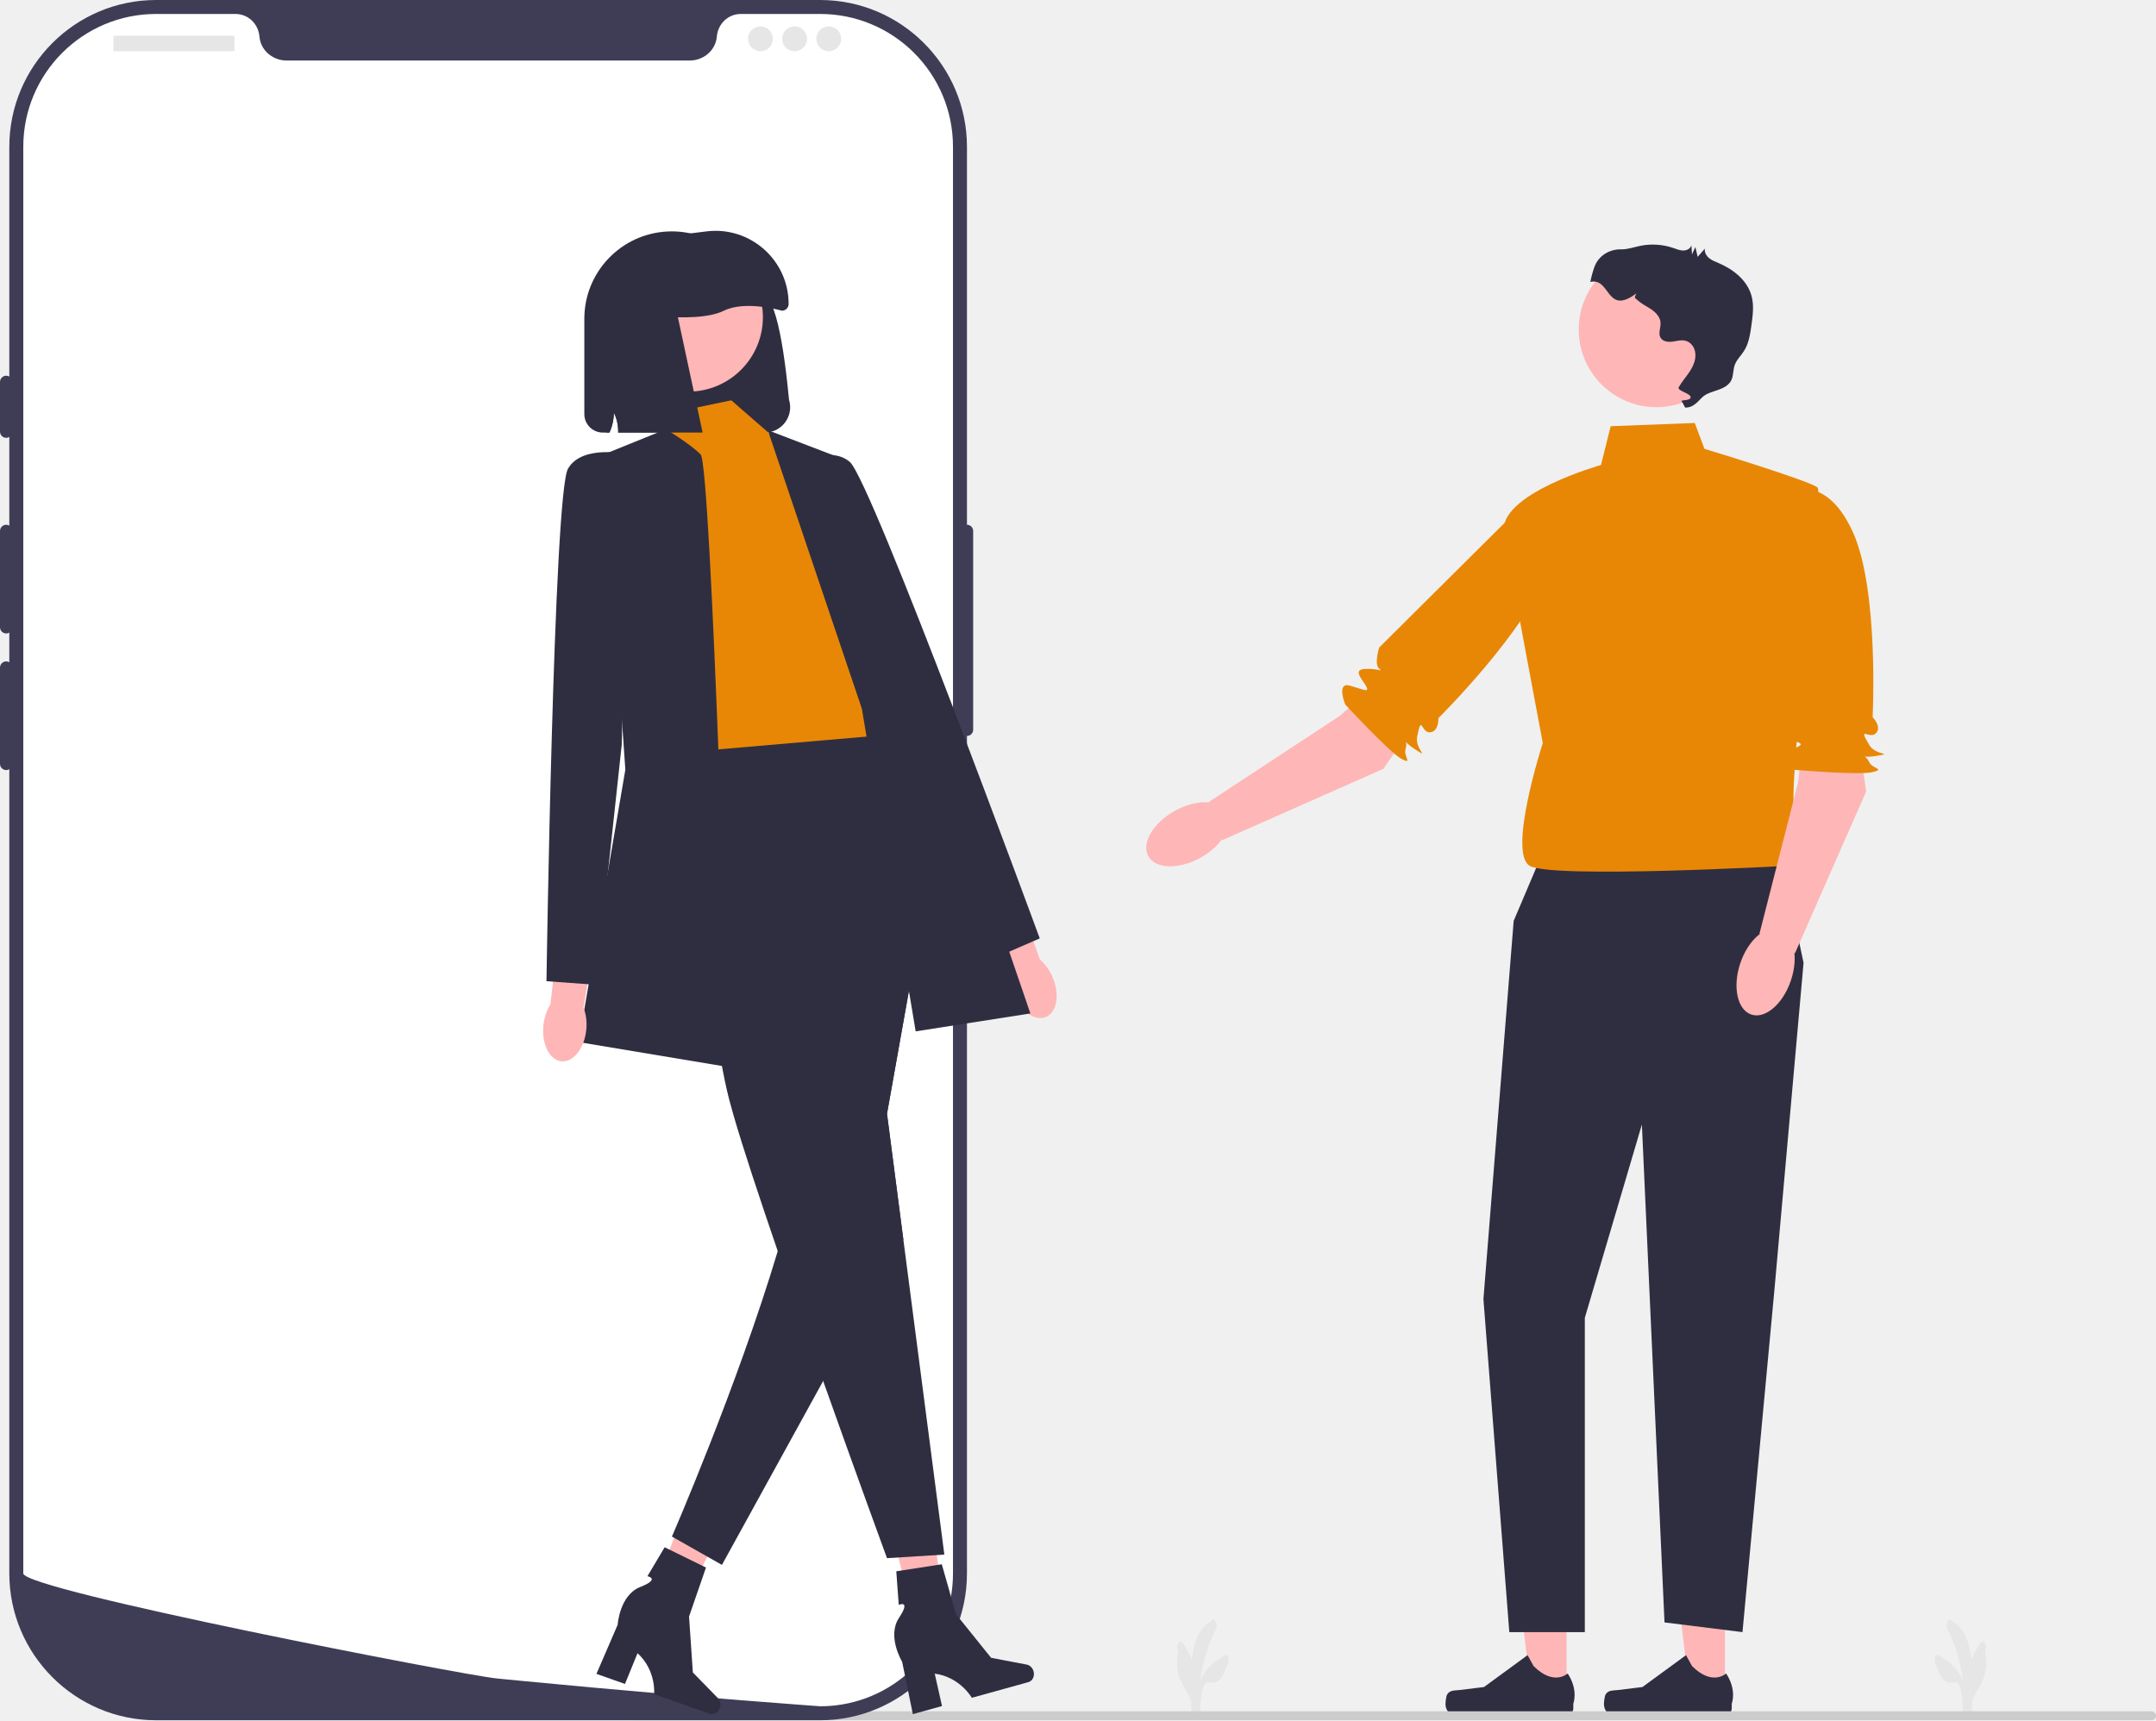
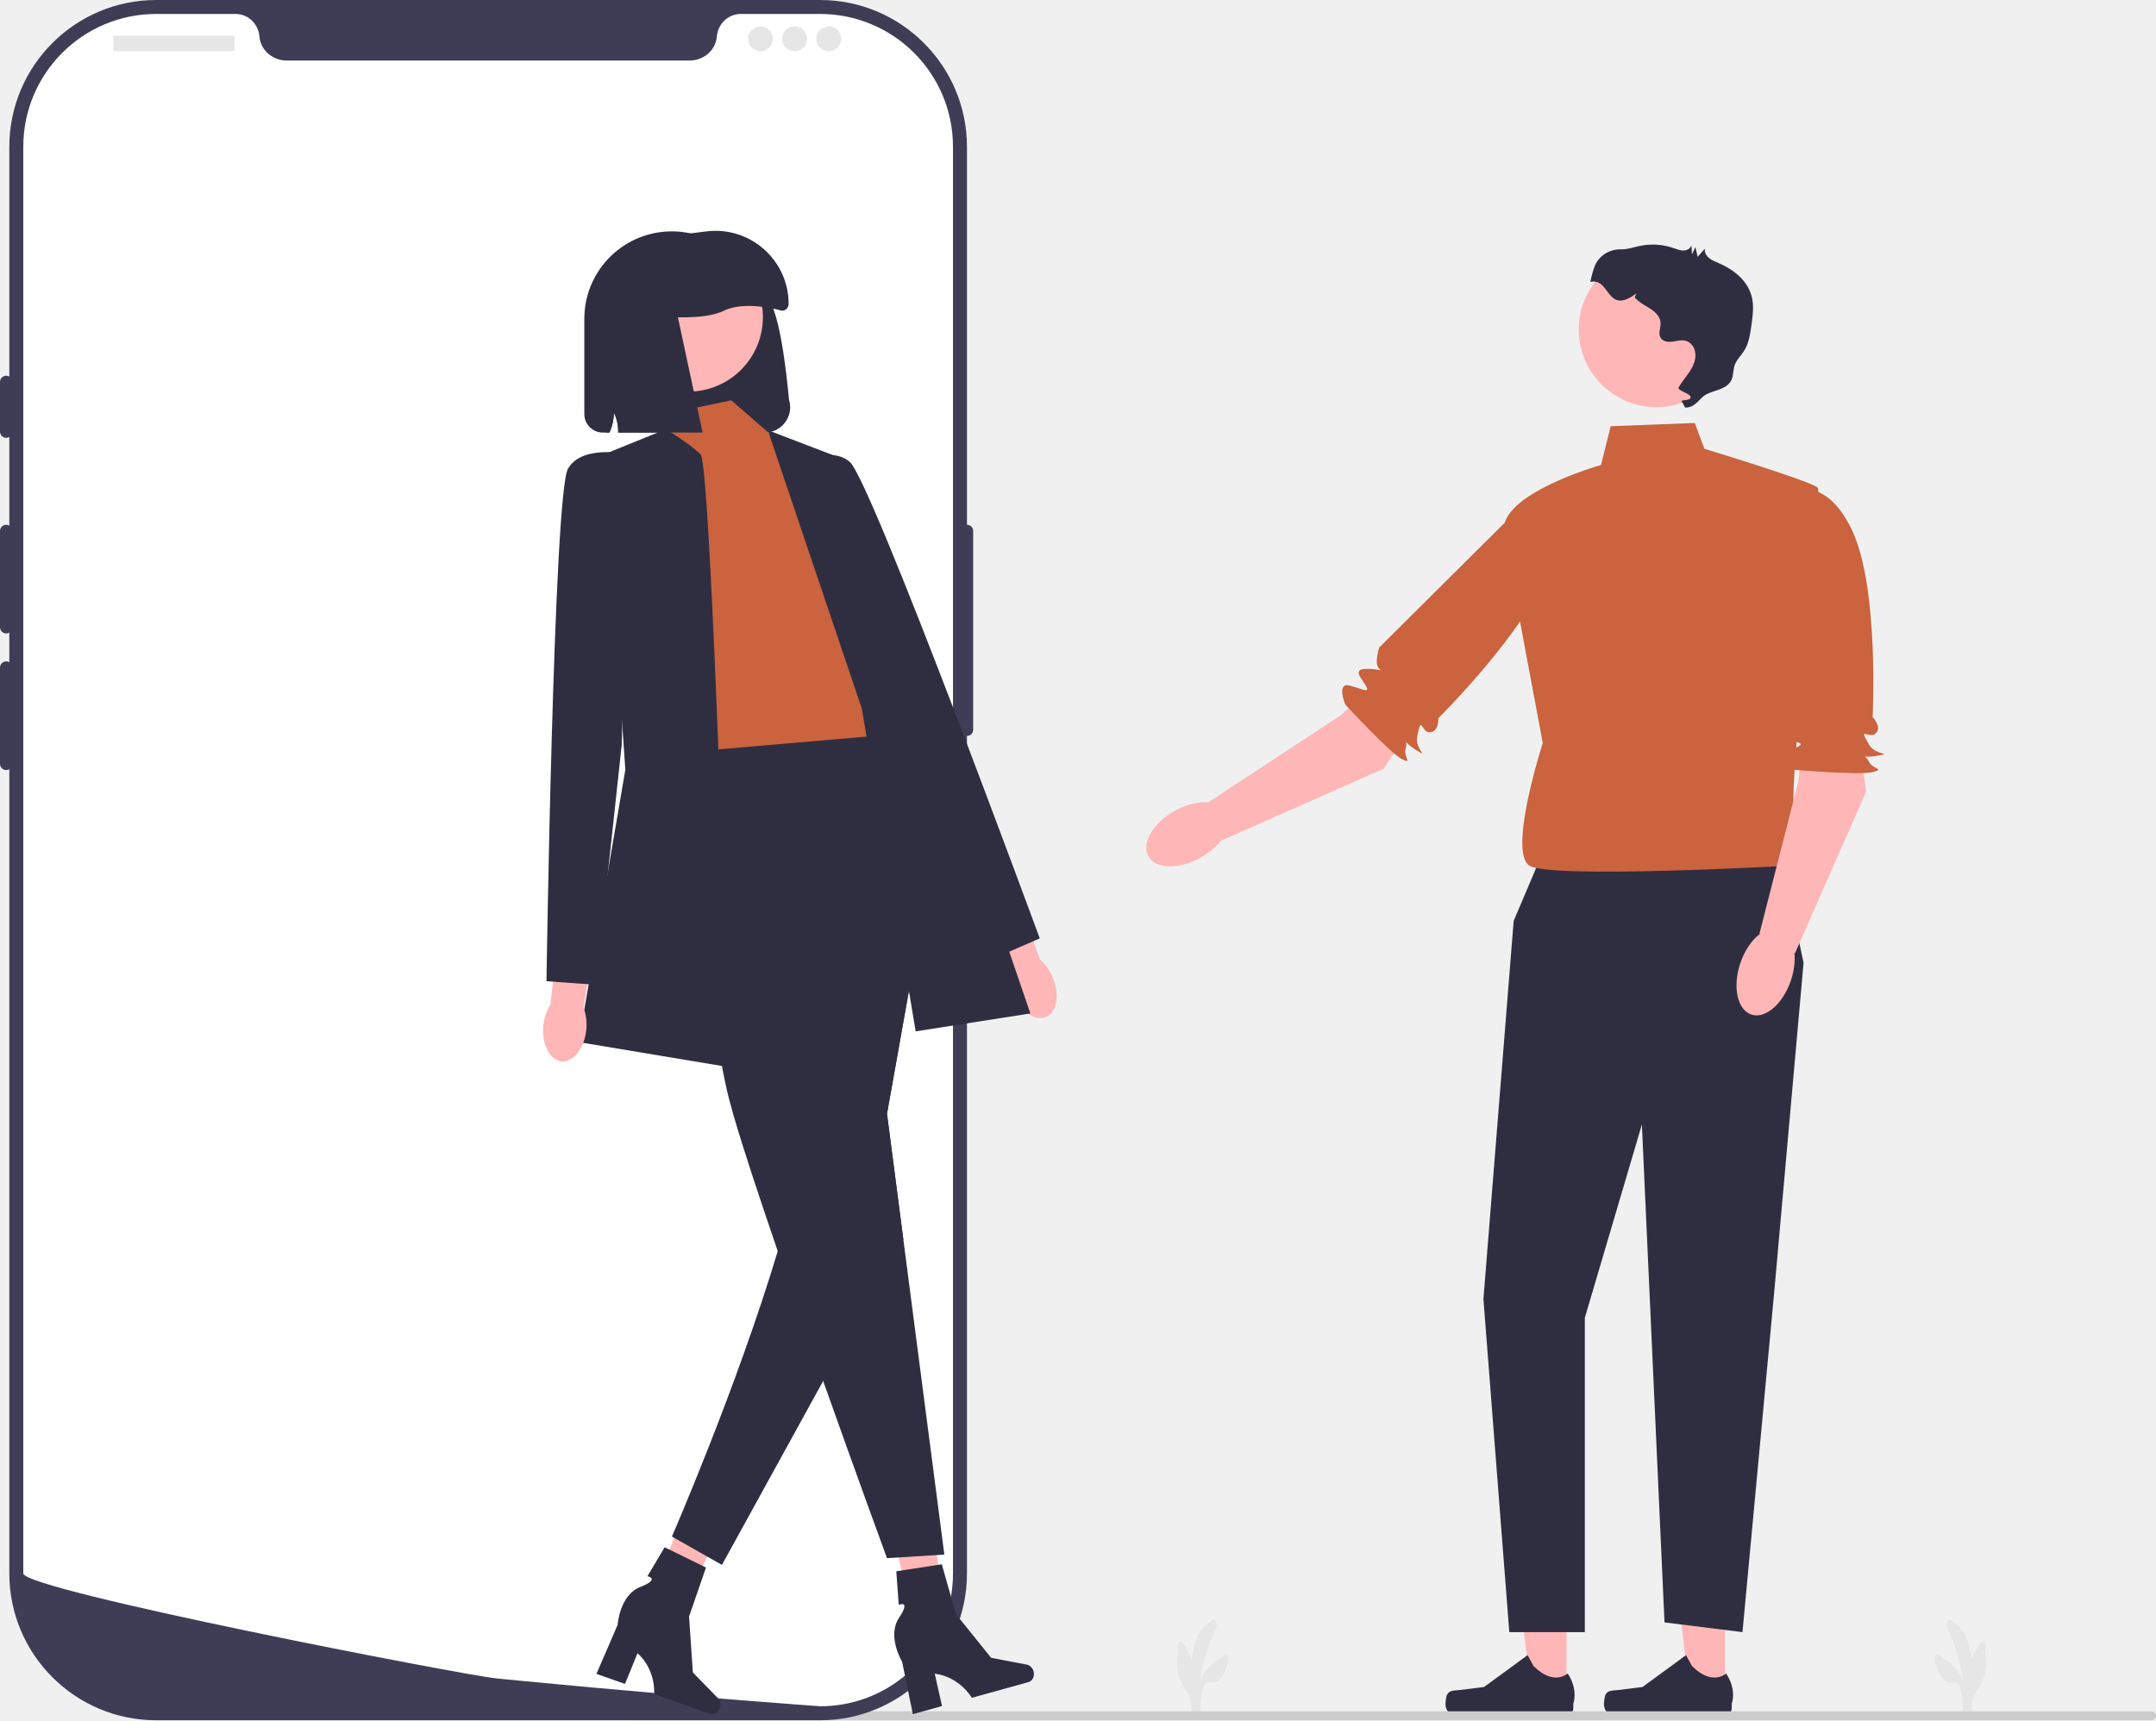
<svg xmlns="http://www.w3.org/2000/svg" width="572.862" height="457.176" viewBox="0 0 572.862 457.176">
  <g>
    <g>
      <polygon points="458.343 450.533 449.083 450.532 444.678 414.815 458.345 414.816 458.343 450.533" fill="#ffb6b6" />
      <path d="M426.617,450.323h0c-.288,.486-.44,2.053-.44,2.618h0c0,1.736,1.407,3.143,3.143,3.143h28.677c1.184,0,2.144-.96,2.144-2.144v-1.194s1.419-3.588-1.502-8.011c0,0-3.63,3.463-9.054-1.961l-1.6-2.898-11.578,8.468-6.418,.79c-1.404,.173-2.649-.027-3.371,1.19Z" fill="#2f2e41" />
    </g>
    <g>
      <polygon points="416.242 450.533 406.982 450.532 402.577 414.815 416.244 414.816 416.242 450.533" fill="#ffb6b6" />
      <path d="M384.517,450.323h0c-.288,.486-.44,2.053-.44,2.618h0c0,1.736,1.407,3.143,3.143,3.143h28.677c1.184,0,2.144-.96,2.144-2.144v-1.194s1.419-3.588-1.502-8.011c0,0-3.63,3.463-9.054-1.961l-1.6-2.898-11.578,8.468-6.418,.79c-1.404,.173-2.649-.027-3.371,1.19Z" fill="#2f2e41" />
    </g>
    <polygon points="473.203 227.543 408.763 229.261 402.193 244.727 394.156 345.253 401.03 433.751 421.096 433.751 421.096 350.226 436.257 298.857 442.271 431.174 462.987 433.751 471.484 342.676 479.217 255.897 473.203 227.543" fill="#2f2e41" />
-     <path d="M450.309,112.41l-22.339,.859-2.578,10.31s-27.494,7.733-25.776,18.043,10.31,55.848,10.31,55.848c0,0-9.451,29.213-3.437,32.65s67.992,0,67.992,0c0,0,5.04-12.888,2.463-14.606s7.733-84.202,6.014-85.92c-1.718-1.718-30.072-10.31-30.072-10.31l-2.578-6.874Z" fill="#e88706" />
+     <path d="M450.309,112.41l-22.339,.859-2.578,10.31s-27.494,7.733-25.776,18.043,10.31,55.848,10.31,55.848c0,0-9.451,29.213-3.437,32.65s67.992,0,67.992,0c0,0,5.04-12.888,2.463-14.606s7.733-84.202,6.014-85.92c-1.718-1.718-30.072-10.31-30.072-10.31l-2.578-6.874Z" fill="#ca633e" />
    <g>
      <polygon points="494.128 198.33 495.846 210.359 476.944 253.319 467.493 248.164 477.803 207.781 479.522 192.316 494.128 198.33" fill="#ffb6b6" />
-       <path d="M476.085,130.453s9.451-4.296,16.325,11.17c6.874,15.466,5.155,48.974,5.155,48.974,0,0,2.578,2.578,.859,4.296s-4.984-2.325-1.718,3.139c1.718,2.875,6.874,2.016,1.718,2.875-5.155,.859-3.349-1.542-1.718,1.718,.859,1.718,4.296,1.718,.859,2.578-3.437,.859-20.73-.616-20.73-.616,0,0-5.906-2.821-2.469-4.539s5.155-2.057,3.437-2.747c-1.718-.69-6.014-.69-3.437-3.268s4.296-2.578,2.578-2.578-3.652-4.14-3.652-4.14l2.793-56.863Z" fill="#e88706" />
+       <path d="M476.085,130.453s9.451-4.296,16.325,11.17c6.874,15.466,5.155,48.974,5.155,48.974,0,0,2.578,2.578,.859,4.296s-4.984-2.325-1.718,3.139c1.718,2.875,6.874,2.016,1.718,2.875-5.155,.859-3.349-1.542-1.718,1.718,.859,1.718,4.296,1.718,.859,2.578-3.437,.859-20.73-.616-20.73-.616,0,0-5.906-2.821-2.469-4.539s5.155-2.057,3.437-2.747c-1.718-.69-6.014-.69-3.437-3.268s4.296-2.578,2.578-2.578-3.652-4.14-3.652-4.14l2.793-56.863Z" fill="#ca633e" />
      <ellipse cx="469.13" cy="258.278" rx="11.964" ry="7.103" transform="translate(75.51271 621.3975) rotate(-71.52698)" fill="#ffb6b6" />
    </g>
    <g>
      <polygon points="374.436 194.26 367.601 204.307 324.688 223.315 321.178 213.138 356.005 190.245 367.695 179.975 374.436 194.26" fill="#ffb6b6" />
-       <path d="M406.837,131.946s9.878,3.194,4.537,19.253c-5.341,16.059-29.188,39.662-29.188,39.662,0,0,.168,3.641-2.26,3.753s-2.116-5.076-3.385,1.162c-.668,3.282,3.721,6.121-.668,3.282-4.388-2.839-1.435-3.396-2.428,.112-.523,1.849,2.017,4.164-1.102,2.484-3.118-1.681-14.903-14.422-14.903-14.422,0,0-2.463-6.064,1.234-5.018s5.195,1.954,4.39,.286c-.805-1.668-3.979-4.562-.338-4.73s4.911,.99,3.641-.168,.091-5.52,.091-5.52l40.377-40.136Z" fill="#e88706" />
+       <path d="M406.837,131.946s9.878,3.194,4.537,19.253c-5.341,16.059-29.188,39.662-29.188,39.662,0,0,.168,3.641-2.26,3.753s-2.116-5.076-3.385,1.162c-.668,3.282,3.721,6.121-.668,3.282-4.388-2.839-1.435-3.396-2.428,.112-.523,1.849,2.017,4.164-1.102,2.484-3.118-1.681-14.903-14.422-14.903-14.422,0,0-2.463-6.064,1.234-5.018s5.195,1.954,4.39,.286c-.805-1.668-3.979-4.562-.338-4.73s4.911,.99,3.641-.168,.091-5.52,.091-5.52l40.377-40.136Z" fill="#ca633e" />
      <ellipse cx="315.573" cy="221.715" rx="11.964" ry="7.103" transform="translate(-68.04105 181.9146) rotate(-29.16779)" fill="#ffb6b6" />
    </g>
    <circle cx="440.113" cy="87.576" r="20.634" fill="#ffb6b6" />
    <path d="M423.631,70.979c1.05-2.978,3.963-4.784,7.119-4.714,.134,.003,.267,.002,.4-.004,1.59-.065,3.116-.608,4.674-.927,2.905-.594,5.969-.395,8.773,.569,.872,.3,1.744,.677,2.666,.677,.922,0,1.926-.505,2.15-1.399,.053,.809,.107,1.618,.16,2.428,.3-.655,.6-1.31,.9-1.965l.601,2.612,1.924-2.183c-.172,.962,.389,1.932,1.148,2.547,.76,.615,1.698,.956,2.597,1.339,3.881,1.654,7.525,4.583,8.643,8.651,.707,2.57,.337,5.298-.037,7.937-.331,2.333-.691,4.747-1.959,6.733-.813,1.273-1.985,2.344-2.48,3.772-.461,1.33-.287,2.853-.943,4.099-.659,1.251-2.02,1.959-3.352,2.434-1.332,.476-2.748,.812-3.895,1.639-1.147,.827-2.478,3.211-4.977,3.083l-.807-1.515c-.83-.676,2.241-.14,2.273-1.21,.032-1.07-3.695-1.731-3.166-2.662,.81-1.427,1.906-2.67,2.819-4.034,1.067-1.595,1.907-3.459,1.539-5.406-.143-.757-.498-1.473-1.038-2.023-1.557-1.586-3.292-.889-4.979-.662-1.163,.157-2.551-.024-3.155-1.03-.706-1.177,.081-2.674-.015-4.043-.102-1.451-1.201-2.64-2.397-3.467-1.196-.827-2.554-1.43-3.63-2.408-1.076-.978-.906-.471-.437-1.847-8,6-6.818-4.36-12.189-3.065,.256-1.343,.614-2.666,1.069-3.956Z" fill="#2f2e41" />
  </g>
  <path d="M325.504,439.923c-2.102,1.098-4.206,2.584-5.8,5.214-.3,.495-.568,1.035-.818,1.594,.707-5.029,2.116-9.761,4.148-13.703,.749-1.454-.51-3.585-1.264-2.121v0c-3.22,1.673-4.577,5.585-5.095,10.217-.64-1.659-1.427-3.156-2.346-4.402-.375-.509-.897-.615-1.264,0-.314,.526-.377,1.609,0,2.121-1.385,7.279,2.191,9.534,3.426,13.158,.028,.804,.057,1.597,.085,2.372,.027,.768,.319,1.226,.658,1.383,.164,.428,.461,.724,.763,.724,.506,0,.867-.688,.894-1.5,.099-2.979,.404-8.153,2.173-7.878,3.768,.585,3.942-2.463,4.914-4.286,.765-1.434,.628-3.469-.475-2.893Z" fill="#e6e6e6" />
  <path d="M514.998,439.923c2.102,1.098,4.206,2.584,5.8,5.214,.3,.495,.568,1.035,.818,1.594-.707-5.029-2.116-9.761-4.148-13.703-.749-1.454,.51-3.585,1.264-2.121v0c3.22,1.673,4.577,5.585,5.095,10.217,.64-1.659,1.427-3.156,2.346-4.402,.375-.509,.897-.615,1.264,0,.314,.526,.377,1.609,0,2.121,1.385,7.279-2.191,9.534-3.426,13.158-.028,.804-.057,1.597-.085,2.372-.027,.768-.319,1.226-.658,1.383-.164,.428-.461,.724-.763,.724-.506,0-.867-.688-.894-1.5-.099-2.979-.404-8.153-2.173-7.878-3.768,.585-3.942-2.463-4.914-4.286-.765-1.434-.628-3.469,.475-2.893Z" fill="#e6e6e6" />
  <path d="M167.192,455.986c0,.66,.53,1.19,1.19,1.19h403.29c.66,0,1.19-.53,1.19-1.19,0-.66-.53-1.19-1.19-1.19H168.382c-.66,0-1.19,.53-1.19,1.19Z" fill="#ccc" />
  <g>
    <path d="M217.914,457.176H41.489c-21.512,0-39.013-17.501-39.013-39.014V39.013C2.476,17.501,19.977,0,41.489,0H217.914c21.512,0,39.013,17.501,39.013,39.013V418.162c0,21.512-17.501,39.014-39.013,39.014Z" fill="#3f3d56" />
    <path d="M256.927,139.464c-.91,0-1.65,.74-1.65,1.65v52.815c0,.91,.74,1.65,1.65,1.65s1.65-.74,1.65-1.65v-52.815c0-.91-.74-1.65-1.65-1.65Z" fill="#3f3d56" />
    <path d="M253.213,39.014V418.156c0,18.724-14.573,34.041-33.001,35.229h-.008c-.272,.017-.545,.033-.825,.041-.487,.025-.974,.033-1.469,.033,0,0-1.816-.132-5.133-.38-3.35-.248-8.227-.619-14.309-1.106-1.824-.14-3.747-.297-5.777-.462-4.044-.33-8.483-.693-13.245-1.106-1.898-.157-3.862-.33-5.867-.503-10.249-.883-21.728-1.915-33.834-3.086-2.047-.19-4.11-.388-6.189-.594-.545-.058-1.098-.107-1.65-.165-8.632-.85-125.716-23.478-125.716-27.901V39.014C6.189,19.514,21.993,3.71,41.493,3.71h21.076c3.367,0,6.074,2.624,6.363,5.983,.025,.223,.05,.446,.091,.668,.611,3.375,3.705,5.727,7.138,5.727h107.082c3.433,0,6.528-2.352,7.138-5.727,.041-.223,.066-.446,.091-.668,.289-3.359,2.996-5.983,6.362-5.983h21.076c19.5,0,35.303,15.803,35.303,35.303Z" fill="#fff" />
    <path d="M1.65,99.853c-.91,0-1.65,.74-1.65,1.65v13.204c0,.91,.74,1.65,1.65,1.65s1.65-.74,1.65-1.65v-13.204c0-.91-.74-1.65-1.65-1.65Z" fill="#3f3d56" />
    <path d="M1.65,139.464c-.91,0-1.65,.74-1.65,1.65v25.582c0,.91,.74,1.65,1.65,1.65s1.65-.74,1.65-1.65v-25.582c0-.91-.74-1.65-1.65-1.65Z" fill="#3f3d56" />
    <path d="M1.65,175.773c-.91,0-1.65,.74-1.65,1.65v25.582c0,.91,.74,1.65,1.65,1.65s1.65-.74,1.65-1.65v-25.582c0-.91-.74-1.65-1.65-1.65Z" fill="#3f3d56" />
    <rect x="30.121" y="9.49" width="32.184" height="4.126" rx=".31" ry=".31" fill="#e6e6e6" />
    <circle cx="202.049" cy="10.315" r="3.301" fill="#e6e6e6" />
    <circle cx="211.127" cy="10.315" r="3.301" fill="#e6e6e6" />
    <circle cx="220.204" cy="10.315" r="3.301" fill="#e6e6e6" />
  </g>
  <g>
    <g>
      <polygon points="244.289 435.576 251.905 433.657 246.704 398.491 235.463 401.321 244.289 435.576" fill="#ffb6b6" />
      <path d="M274.626,444.17h0c.354,1.278-.266,2.566-1.385,2.876l-15.021,4.162s-3.124-5.532-9.86-6.419l1.939,8.614-7.749,2.147-2.848-13.926s-4.099-6.737-.829-11.667c3.269-4.93-.073-3.444-.073-3.444l-.65-8.927,12.09-1.867,3.765,13.253,9.334,11.604,9.475,1.808c.843,.161,1.555,.863,1.811,1.786Z" fill="#2f2e41" />
    </g>
    <g>
      <polygon points="171.337 429.465 178.68 432.252 194.546 400.44 183.709 396.326 171.337 429.465" fill="#ffb6b6" />
      <path d="M191.292,453.878h0c-.441,1.251-1.687,1.952-2.782,1.566l-14.699-5.186s.605-6.325-4.41-10.908l-3.341,8.173-7.582-2.675,5.637-13.049s.496-7.87,5.999-10.041,1.911-2.866,1.911-2.866l4.577-7.692,10.983,5.39-4.5,13.022,1.01,14.858,6.734,6.906c.599,.615,.781,1.598,.462,2.501Z" fill="#2f2e41" />
    </g>
    <path d="M203.221,114.957h-38.972c.057-1.829-.333-3.657-1.133-5.295-.019,1.819-.429,3.638-1.181,5.295h-1.771c-2.705,0-4.905-2.2-4.905-4.905v-25.324c0-12.4,9.743-22.619,22.124-23.21,.371-.019,.733-.029,1.105-.029,10.086,0,19.096,6.543,22.162,16.238,4.505-2.076,7.2,9.724,8.991,28.467,1.362,4.343-1.876,8.762-6.419,8.762Z" fill="#2f2e41" />
    <path d="M279.697,259.742c1.932,4.58,1.135,9.29-1.779,10.519-2.915,1.229-6.843-1.487-8.775-6.067-.846-2.005-1.168-4.034-1.02-5.786l-7.942-19.51,9.235-3.532,6.849,19.608c1.358,1.116,2.587,2.764,3.432,4.768Z" fill="#ffb6b6" />
-     <path d="M194.306,106.385l-18.628,3.897,2.857,8.572-5.714,65.558,9.524,21.11,58.096-4.762-14.286-28.572s5.714-23.81-1.905-28.572-20-28.572-20-28.572l-9.944-8.659Z" fill="#e88706" />
+     <path d="M194.306,106.385l-18.628,3.897,2.857,8.572-5.714,65.558,9.524,21.11,58.096-4.762-14.286-28.572s5.714-23.81-1.905-28.572-20-28.572-20-28.572l-9.944-8.659Z" fill="#ca633e" />
    <path d="M176.942,114.073l-16.502,6.686,5.714,83.811-12.381,72.382,40.001,6.667s-4.762-160.003-7.619-162.86-9.213-6.686-9.213-6.686Z" fill="#2f2e41" />
    <path d="M209.262,124.528s10.738-6.794,16.539-1.764c5.801,5.03,50.467,126.627,50.467,126.627l-12.048,5.235-27.629-57.931-27.329-72.166Z" fill="#2f2e41" />
    <path d="M240.022,329.401l10.895,83.744-15.238,.952s-7.924-21.619-16.962-47.087c-1.924-5.4-3.895-10.972-5.848-16.553-2.114-6.057-4.219-12.114-6.219-17.962-4.943-14.419-9.276-27.544-11.753-36.115-.429-1.505-.81-2.867-1.124-4.067-6.667-25.601-10.476-92.507-10.476-92.507l55.239-4.762,.59,.733,11.791,14.734-.552,3.114-14.686,82.373,4.343,33.401Z" fill="#2f2e41" />
    <path d="M235.679,296l4.343,33.401-19.534,34.391-1.771,3.219-26.896,48.877-13.286-7.534s17.286-39.725,28.115-75.859c1.2-3.972,2.314-7.905,3.314-11.734,2.943-11.21-1.876-31.667,.01-37.306,6.372-19.029,27.134-57.096,36.772-74.344l3.619,4.514-14.686,82.373Z" fill="#2f2e41" />
    <polygon points="204.008 114.32 223.298 121.711 273.775 269.333 243.298 274.095 229.012 188.379 204.008 114.32" fill="#2f2e41" />
    <path d="M155.781,273.666c-.491,4.947-3.441,8.703-6.589,8.391s-5.302-4.576-4.811-9.522c.215-2.165,.901-4.102,1.869-5.57l2.343-20.934,9.8,1.309-3.35,20.498c.66,1.629,.952,3.664,.737,5.829Z" fill="#ffb6b6" />
    <path d="M167.106,120.758s-12.381-2.857-16.191,3.81c-3.81,6.667-5.714,136.193-5.714,136.193l13.101,.952,6.899-63.811,1.905-77.144Z" fill="#2f2e41" />
    <circle cx="182.907" cy="84.277" r="19.798" fill="#ffb6b6" />
    <path d="M207.76,82.575s-9.644-2.857-15.419,0c-8.025,3.971-28.512,0-28.512,0v-8.95c0-5.225,3.891-9.632,9.075-10.28l14.785-1.848c11.605-1.451,21.856,7.598,21.856,19.294v0c0,.985-.799,1.784-1.784,1.784Z" fill="#2f2e41" />
    <path d="M186.687,114.957h-22.439c.057-1.829-.333-3.657-1.133-5.295-.019,1.819-.429,3.638-1.181,5.295h-.962v-40.001h17.143l8.572,40.001Z" fill="#2f2e41" />
  </g>
</svg>
